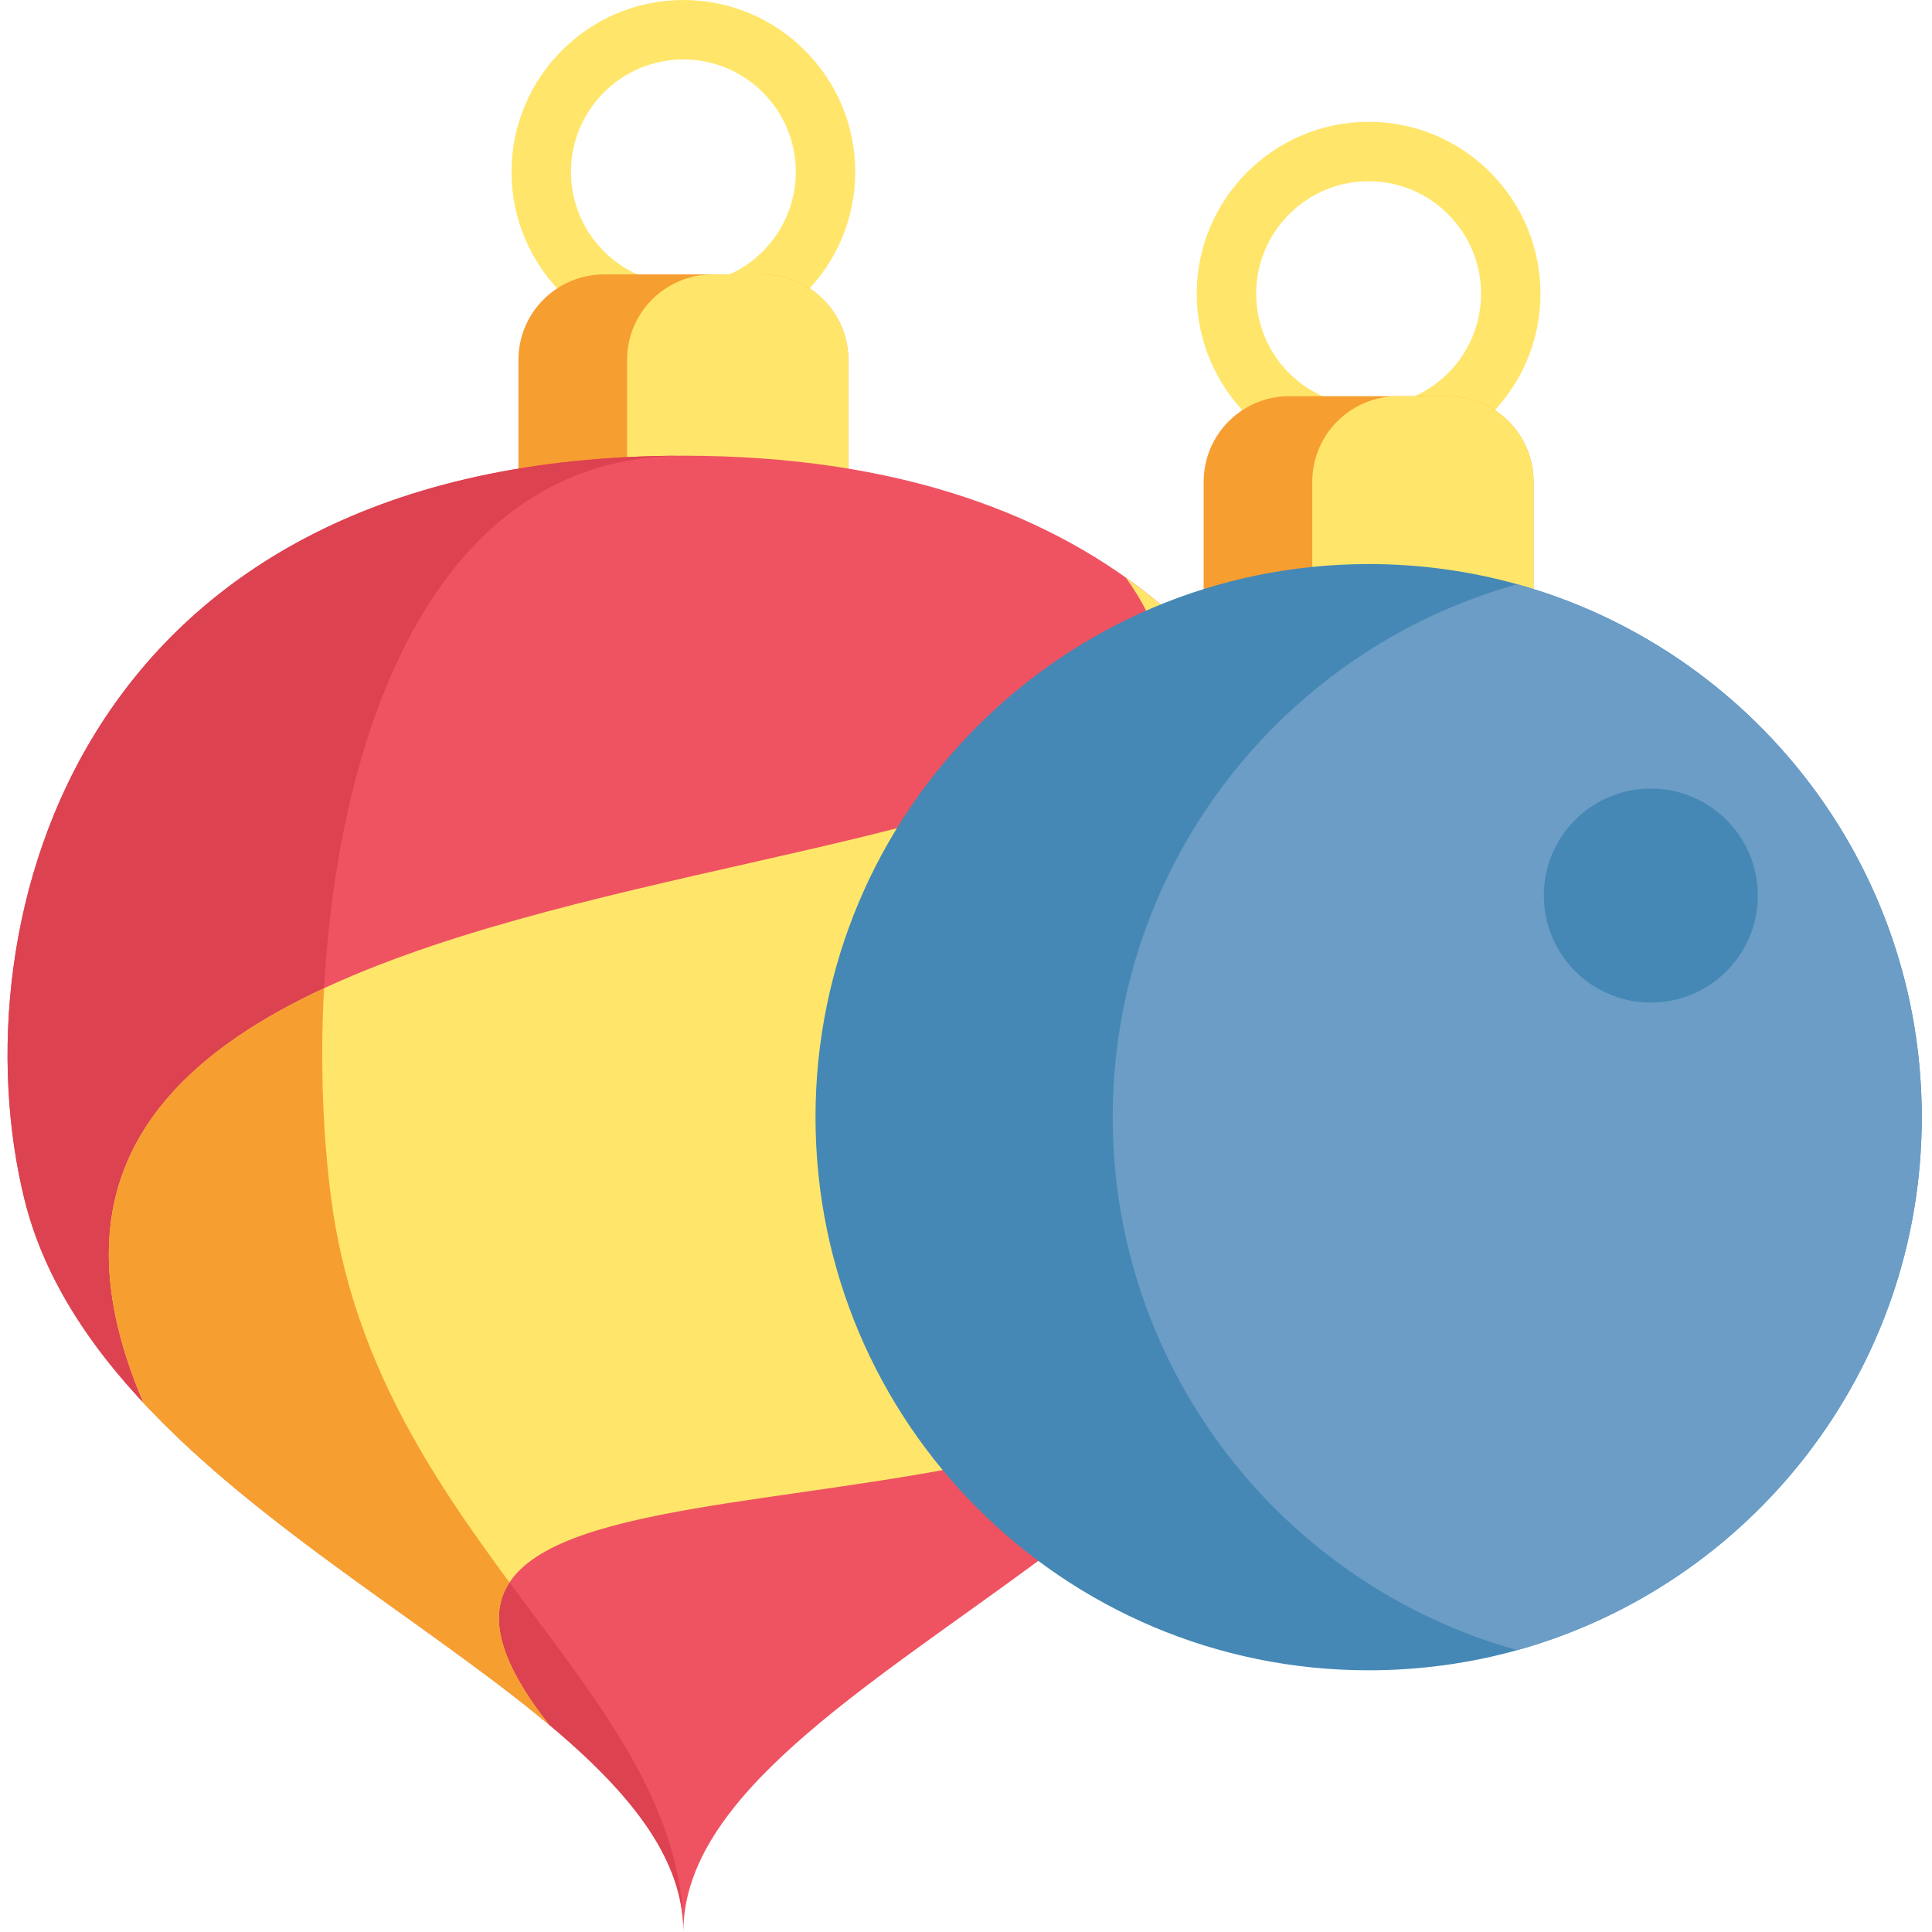
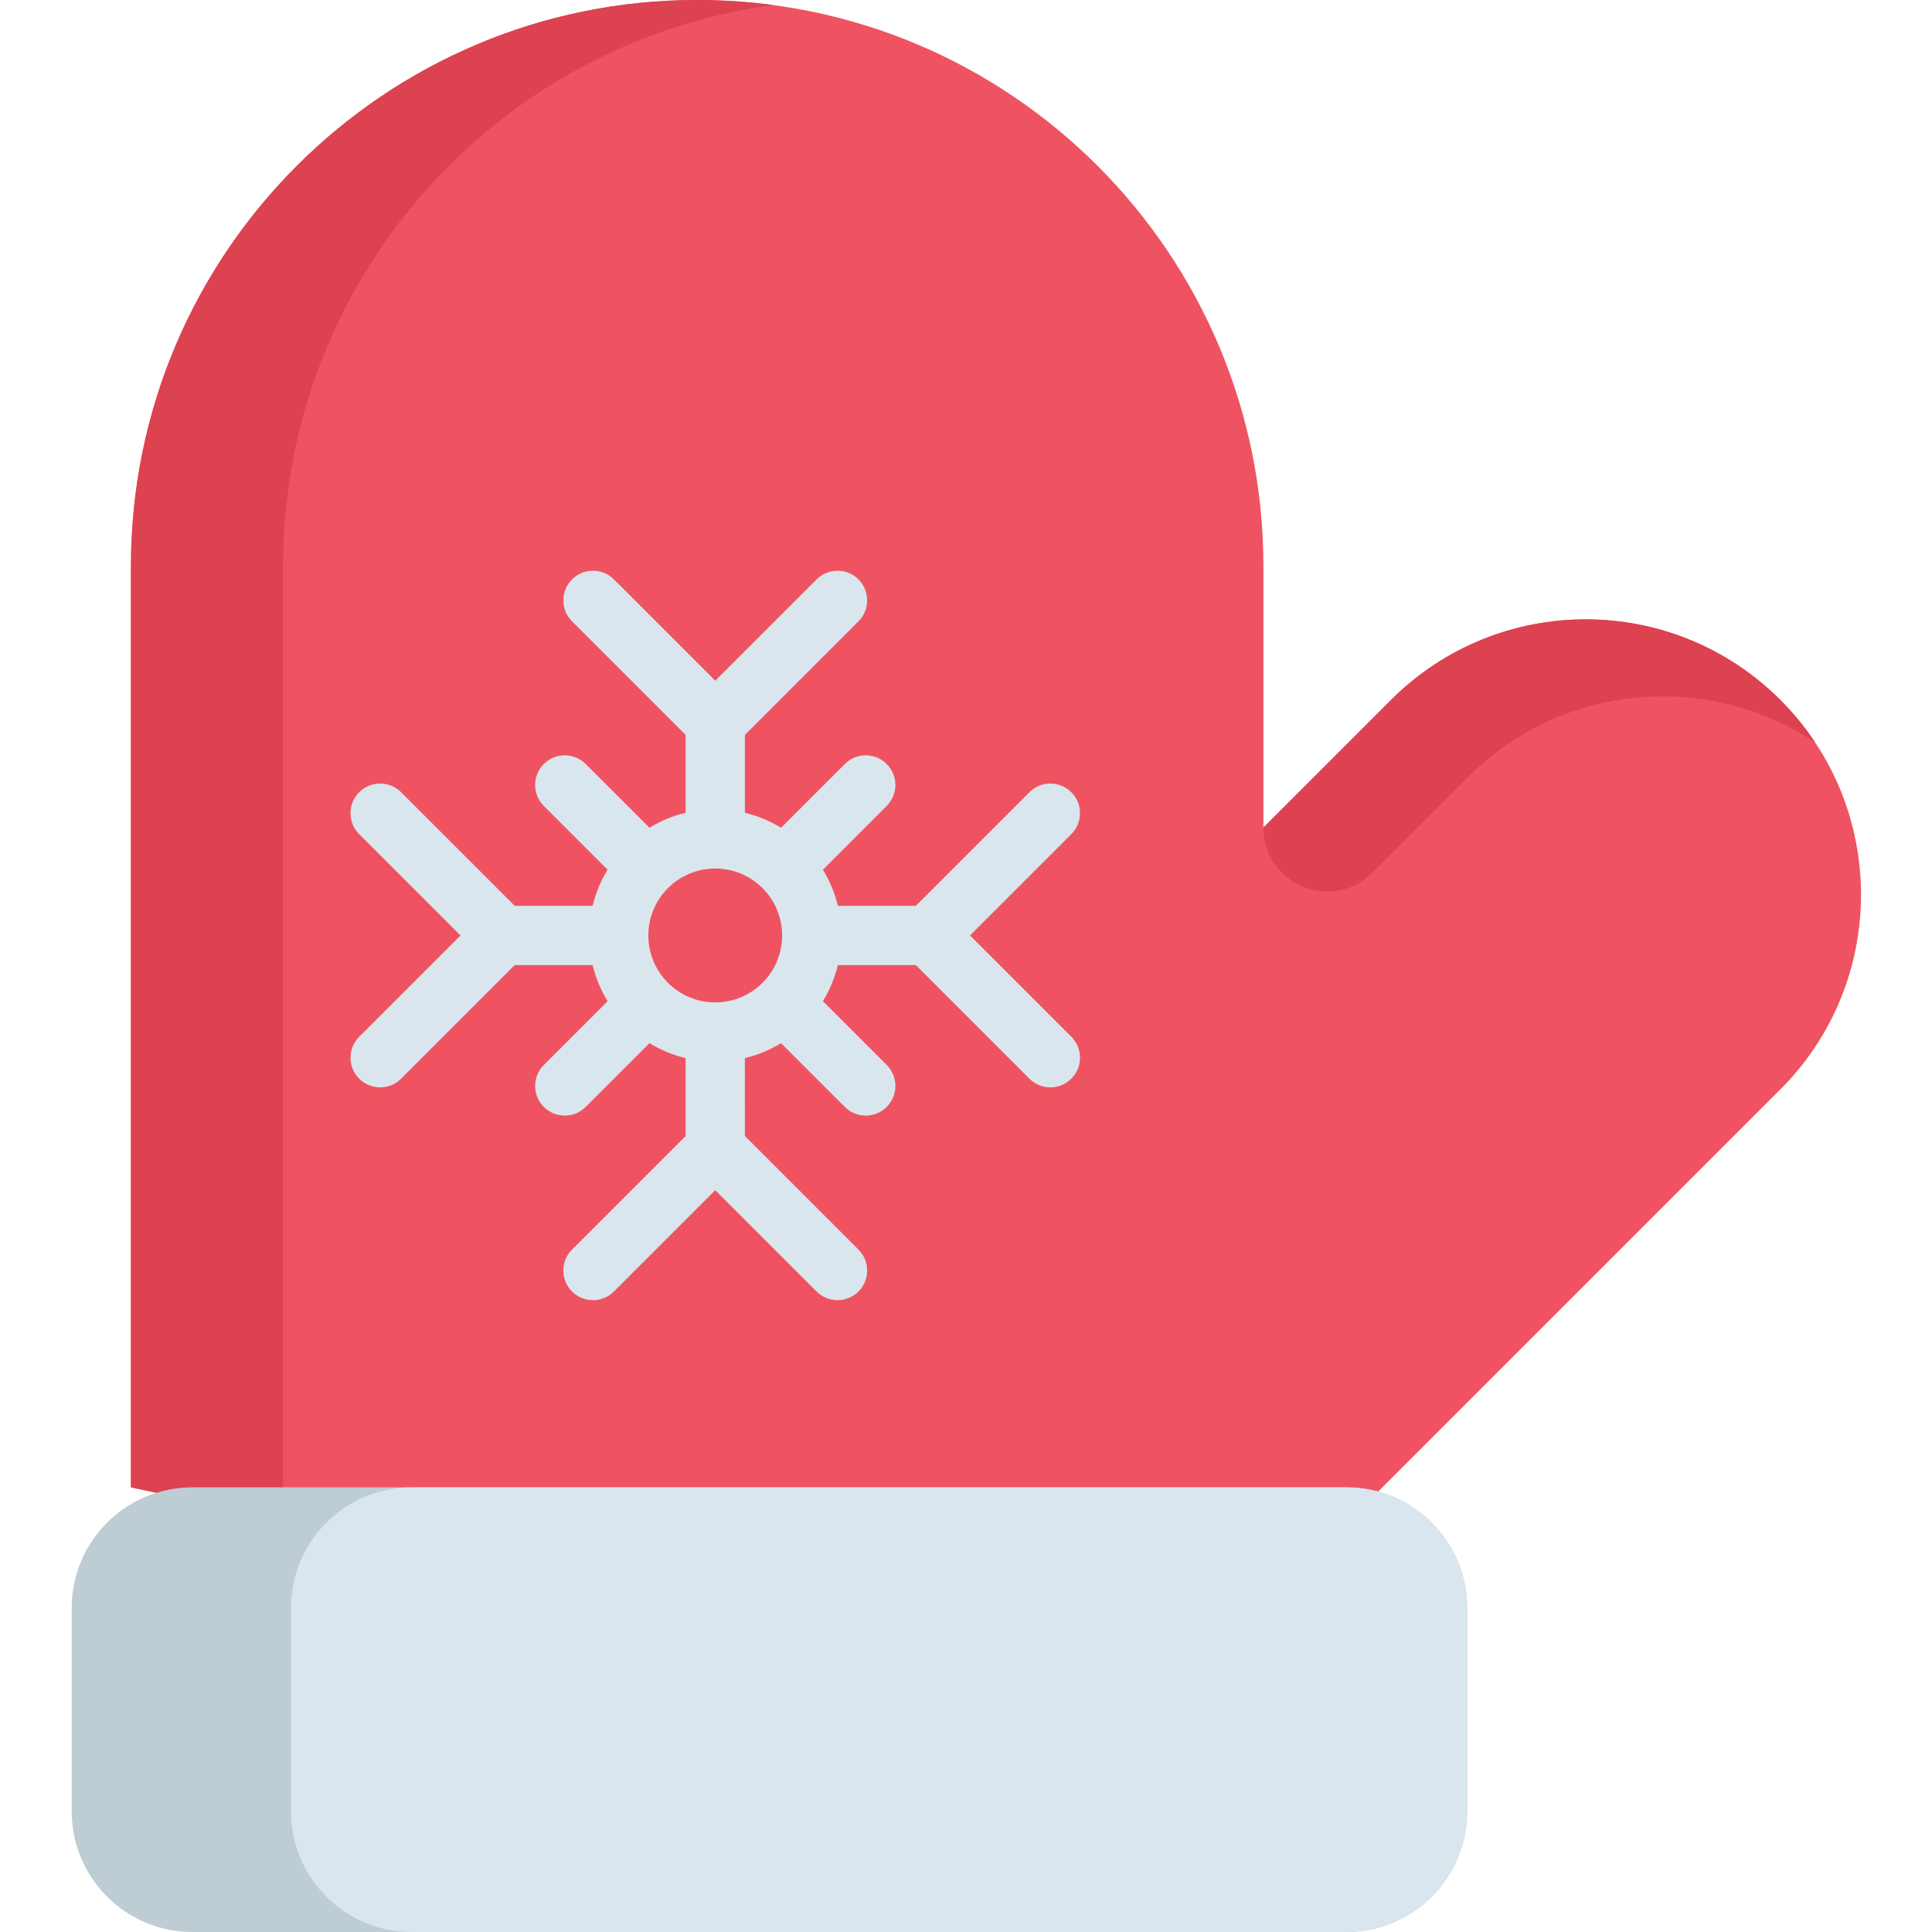
- <svg xmlns="http://www.w3.org/2000/svg" height="512pt" viewBox="-2 0 512 512.001" width="512pt">
-   <path d="m179.105 91.098c-25.117 0-45.551-20.434-45.551-45.551 0-25.113 20.434-45.547 45.551-45.547 25.113 0 45.547 20.434 45.547 45.547 0 25.117-20.434 45.551-45.547 45.551zm0-75.344c-16.43 0-29.797 13.367-29.797 29.793 0 16.43 13.367 29.797 29.797 29.797 16.426 0 29.793-13.367 29.793-29.797 0-16.426-13.367-29.793-29.793-29.793zm0 0" fill="#ffe66b" />
-   <path d="m360.699 123.375c-25.117 0-45.551-20.434-45.551-45.551 0-25.113 20.434-45.547 45.551-45.547 25.113 0 45.547 20.434 45.547 45.547 0 25.117-20.434 45.551-45.547 45.551zm0-75.344c-16.43 0-29.797 13.367-29.797 29.793 0 16.43 13.367 29.797 29.797 29.797 16.426 0 29.793-13.367 29.793-29.797 0-16.43-13.367-29.793-29.793-29.793zm0 0" fill="#ffe66b" />
-   <path d="m222.82 95.414v28.777h-87.434v-28.777c0-12.539 10.164-22.695 22.695-22.695h42.039c12.543 0 22.699 10.156 22.699 22.695zm0 0" fill="#f79e31" />
-   <path d="m222.82 95.414v28.777h-58.648v-28.777c0-12.539 10.168-22.695 22.695-22.695h13.254c12.543 0 22.699 10.156 22.699 22.695zm0 0" fill="#ffe66b" />
-   <path d="m305.574 160.195c-28.105-23.633-69.043-39.43-126.473-39.43-161.047 0-192.5 124.301-174.648 196.977 22.059 89.797 174.648 130.23 174.648 194.254 0-35.906 48.008-64.398 94.062-98.344zm0 0" fill="#ef5361" />
-   <path d="m85.785 317.746c11.785 89.797 93.316 130.23 93.316 194.254 0-64.023-152.59-104.457-174.648-194.254-17.852-72.68 13.602-196.977 174.648-196.977-86.059 0-102.863 124.297-93.316 196.977zm0 0" fill="#dc4250" />
-   <path d="m353.766 317.766c-1.871 7.625-4.695 14.902-8.277 21.867-.012.008-.023.031-.031.039-47.926 84.262-271.461 29.23-201.977 117.367-31.309-26.172-76.551-52.156-107.43-85.227 0-.012-.012-.012-.012-.023-74.902-174.258 334.812-115.547 260.328-218.684 58.855 41.812 69.547 115.18 57.398 164.66zm0 0" fill="#ffe66b" />
-   <path d="m143.48 457.039c-31.309-26.172-76.551-52.156-107.43-85.227 0-.012-.012-.012-.012-.023-24.449-56.871 2.723-88.926 47.84-109.898-1.09 19.914-.281 39.238 1.902 55.852 5.543 42.285 26.551 73.613 47.238 101.625-5.555 8.422-3.277 20.25 10.461 37.672zm0 0" fill="#f79e31" />
-   <path d="m404.414 127.688v28.777h-87.434v-28.777c0-12.539 10.164-22.695 22.695-22.695h42.043c12.539 0 22.695 10.156 22.695 22.695zm0 0" fill="#f79e31" />
-   <path d="m404.414 127.688v28.777h-58.648v-28.777c0-12.539 10.168-22.695 22.699-22.695h13.254c12.539 0 22.695 10.156 22.695 22.695zm0 0" fill="#ffe66b" />
-   <path d="m507.285 296.066c0 67.309-45.371 124.023-107.199 141.238-12.527 3.484-25.742 5.344-39.383 5.344-80.965 0-146.586-65.629-146.586-146.582s65.621-146.586 146.586-146.586c13.641 0 26.855 1.859 39.383 5.348 61.828 17.211 107.199 73.926 107.199 141.238zm0 0" fill="#4588b5" />
-   <path d="m507.285 296.066c0 67.309-45.371 124.023-107.199 141.238-61.828-17.203-107.211-73.93-107.211-141.238 0-67.312 45.383-124.035 107.211-141.238 61.828 17.211 107.199 73.926 107.199 141.238zm0 0" fill="#6b9dc6" />
-   <path d="m463.84 237.336c0 15.66-12.695 28.355-28.355 28.355s-28.355-12.695-28.355-28.355c0-15.66 12.695-28.355 28.355-28.355s28.355 12.695 28.355 28.355zm0 0" fill="#4588b5" />
+ <svg xmlns="http://www.w3.org/2000/svg" height="512pt" viewBox="-19 0 512 512" width="512pt">
+   <path d="m452.82 185.508c-28.492-28.496-74.691-28.496-103.188 0l-33.812 33.809v-69.262c0-82.871-67.18-150.055-150.051-150.055-82.875 0-150.055 67.184-150.055 150.055v244.109l273.473 58.164 163.633-163.633c28.496-28.496 28.496-74.695 0-103.188zm0 0" fill="#ef5361" />
+   <path d="m462.02 196.734c-28.344-18.875-66.977-15.816-91.988 9.184l-25.352 25.359c-10.652 10.652-28.871 3.109-28.871-11.957l33.816-33.816c28.488-28.488 74.691-28.488 103.191 0 3.496 3.496 6.562 7.266 9.203 11.23zm0 0" fill="#dc4250" />
+   <path d="m185.922 1.34c-33.379 4.48-63.289 19.934-85.957 42.613-27.16 27.156-43.953 64.66-43.953 106.098v252.688l-40.309-8.574v-244.113c0-41.438 16.793-78.941 43.953-106.098 27.16-27.16 64.672-43.953 106.109-43.953 6.84 0 13.559.461 20.156 1.34zm0 0" fill="#dc4250" />
+   <path d="m369.82 426.137v53.879c0 17.66-14.312 31.984-31.973 31.984h-305.863c-17.66 0-31.984-14.324-31.984-31.984v-53.879c0-17.66 14.324-31.973 31.984-31.973h305.863c17.66 0 31.973 14.312 31.973 31.973zm0 0" fill="#beccd3" />
+   <g fill="#dae6ed">
+     <path d="m369.82 426.137v53.879c0 17.66-14.312 31.984-31.973 31.984h-247.754c-17.664 0-31.988-14.324-31.988-31.984v-53.879c0-17.66 14.324-31.973 31.988-31.973h247.754c17.66 0 31.973 14.312 31.973 31.973zm0 0" />
+     <path d="m238.055 247.906 26.852-26.852c3.066-3.066 3.066-8.039 0-11.105-3.066-3.066-8.039-3.066-11.105 0l-30.105 30.109h-20.656c-.801-3.336-2.125-6.57-3.957-9.578l16.902-16.902c3.066-3.066 3.066-8.039 0-11.105s-8.039-3.066-11.105 0l-16.891 16.895c-2.973-1.82-6.199-3.16-9.586-3.973v-20.641l30.102-30.102c3.066-3.066 3.066-8.039 0-11.105s-8.039-3.066-11.105 0l-26.852 26.852-26.855-26.852c-3.066-3.066-8.039-3.066-11.105 0-3.066 3.066-3.066 8.039 0 11.102l30.109 30.109v20.637c-3.391.812-6.617 2.148-9.586 3.969l-16.895-16.891c-3.062-3.066-8.035-3.066-11.102 0-3.066 3.066-3.066 8.039 0 11.105l16.898 16.898c-1.836 3.008-3.16 6.242-3.961 9.578h-20.652l-30.109-30.105c-3.066-3.066-8.039-3.066-11.105 0-3.066 3.066-3.066 8.039 0 11.102l26.855 26.855-26.855 26.852c-3.066 3.066-3.066 8.039 0 11.105 1.535 1.531 3.543 2.297 5.555 2.297 2.008 0 4.02-.766 5.551-2.297l30.102-30.102h20.66c.801 3.336 2.129 6.566 3.965 9.574l-16.902 16.902c-3.066 3.066-3.066 8.039 0 11.105 1.531 1.531 3.543 2.301 5.551 2.301 2.008 0 4.02-.766 5.551-2.301l16.898-16.895c2.965 1.816 6.191 3.152 9.574 3.965l.008 20.641-30.109 30.105c-3.066 3.066-3.066 8.039 0 11.105 3.066 3.066 8.039 3.066 11.105 0l26.852-26.855 26.855 26.855c1.531 1.531 3.543 2.297 5.551 2.297 2.008 0 4.02-.766 5.551-2.297 3.066-3.066 3.066-8.039 0-11.105l-30.102-30.102-.004-20.645c3.387-.809 6.617-2.148 9.586-3.969l16.898 16.898c1.531 1.535 3.543 2.301 5.551 2.301 2.012 0 4.02-.766 5.555-2.301 3.066-3.066 3.066-8.039 0-11.105l-16.906-16.906c1.832-3.004 3.156-6.234 3.957-9.57h20.664l30.102 30.102c1.531 1.531 3.543 2.301 5.551 2.301 2.012 0 4.02-.766 5.555-2.301 3.066-3.066 3.066-8.039 0-11.105zm-54.973 12.539c0 .004 0 .004-.004.004-3.348 3.348-7.801 5.191-12.535 5.191-4.719 0-9.156-1.836-12.5-5.16-.012-.012-.023-.023-.031-.035-.012-.012-.023-.02-.035-.031-6.883-6.918-6.875-18.145.027-25.047 3.352-3.352 7.805-5.195 12.543-5.195 4.719 0 9.156 1.836 12.504 5.16.012.016.02.027.035.043.012.012.023.02.035.031 6.875 6.918 6.867 18.133-.031 25.035 0 0-.004 0-.008.004zm0 0" />
+   </g>
</svg>
